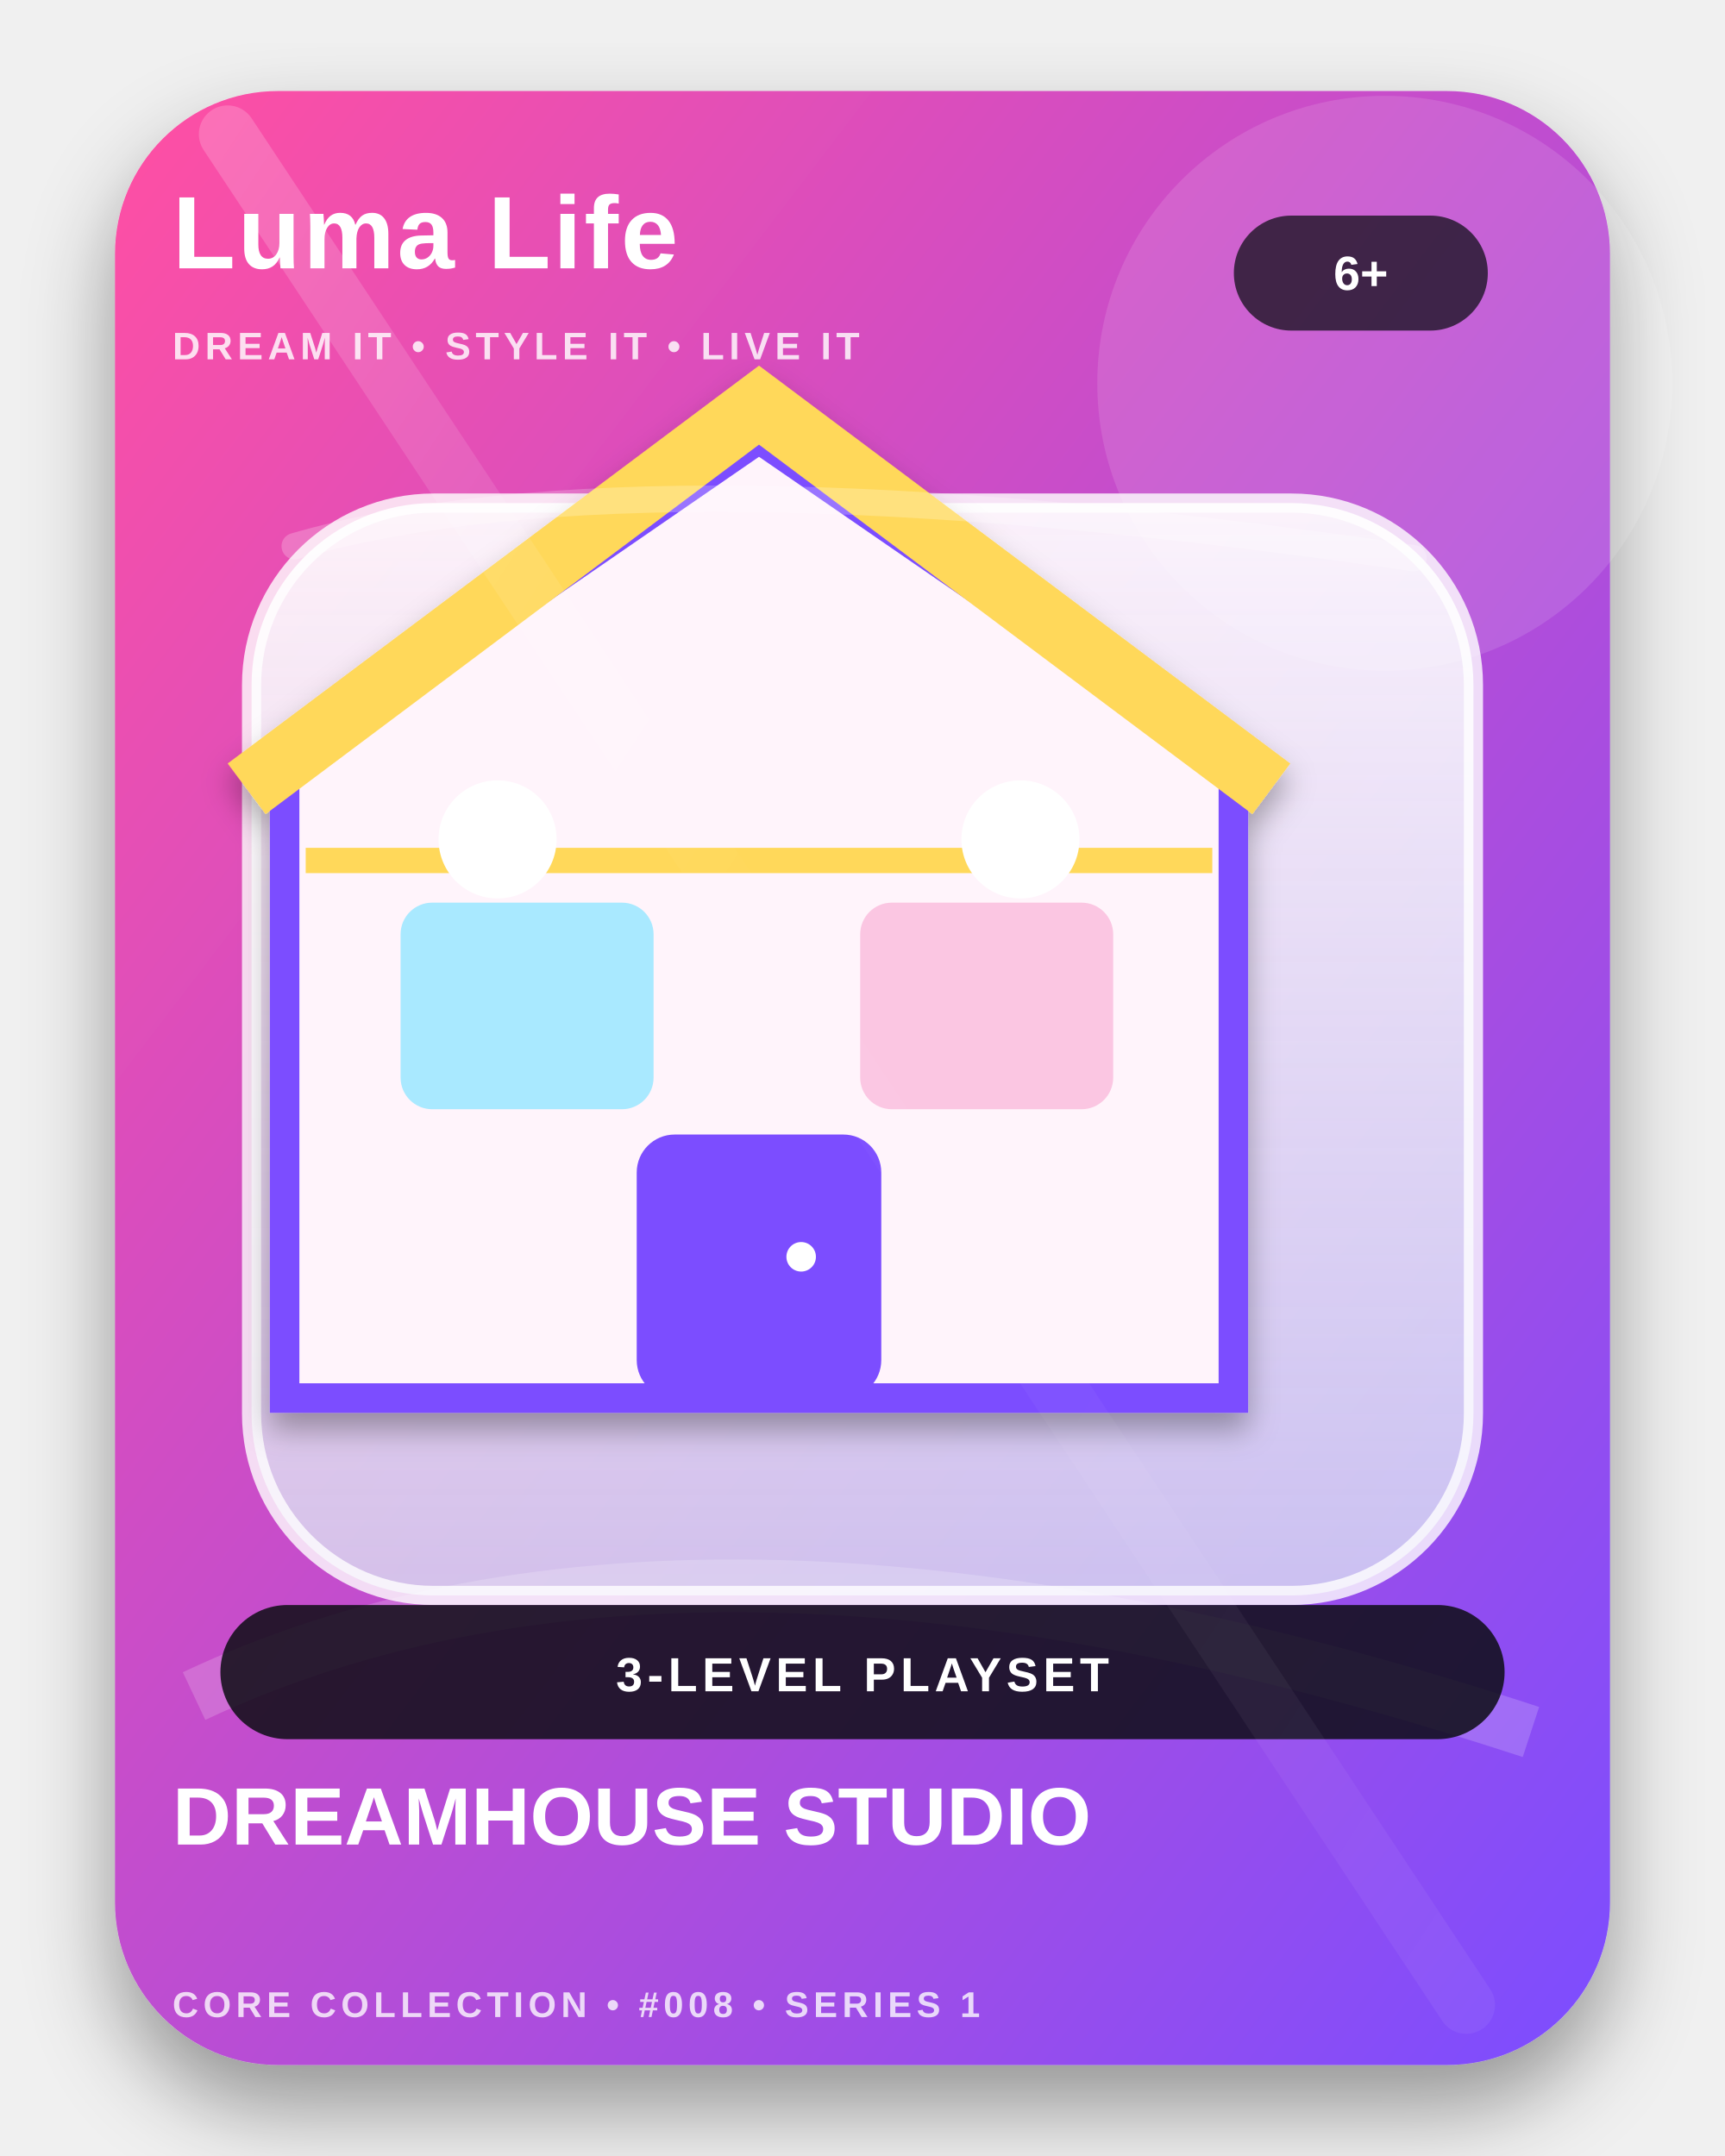
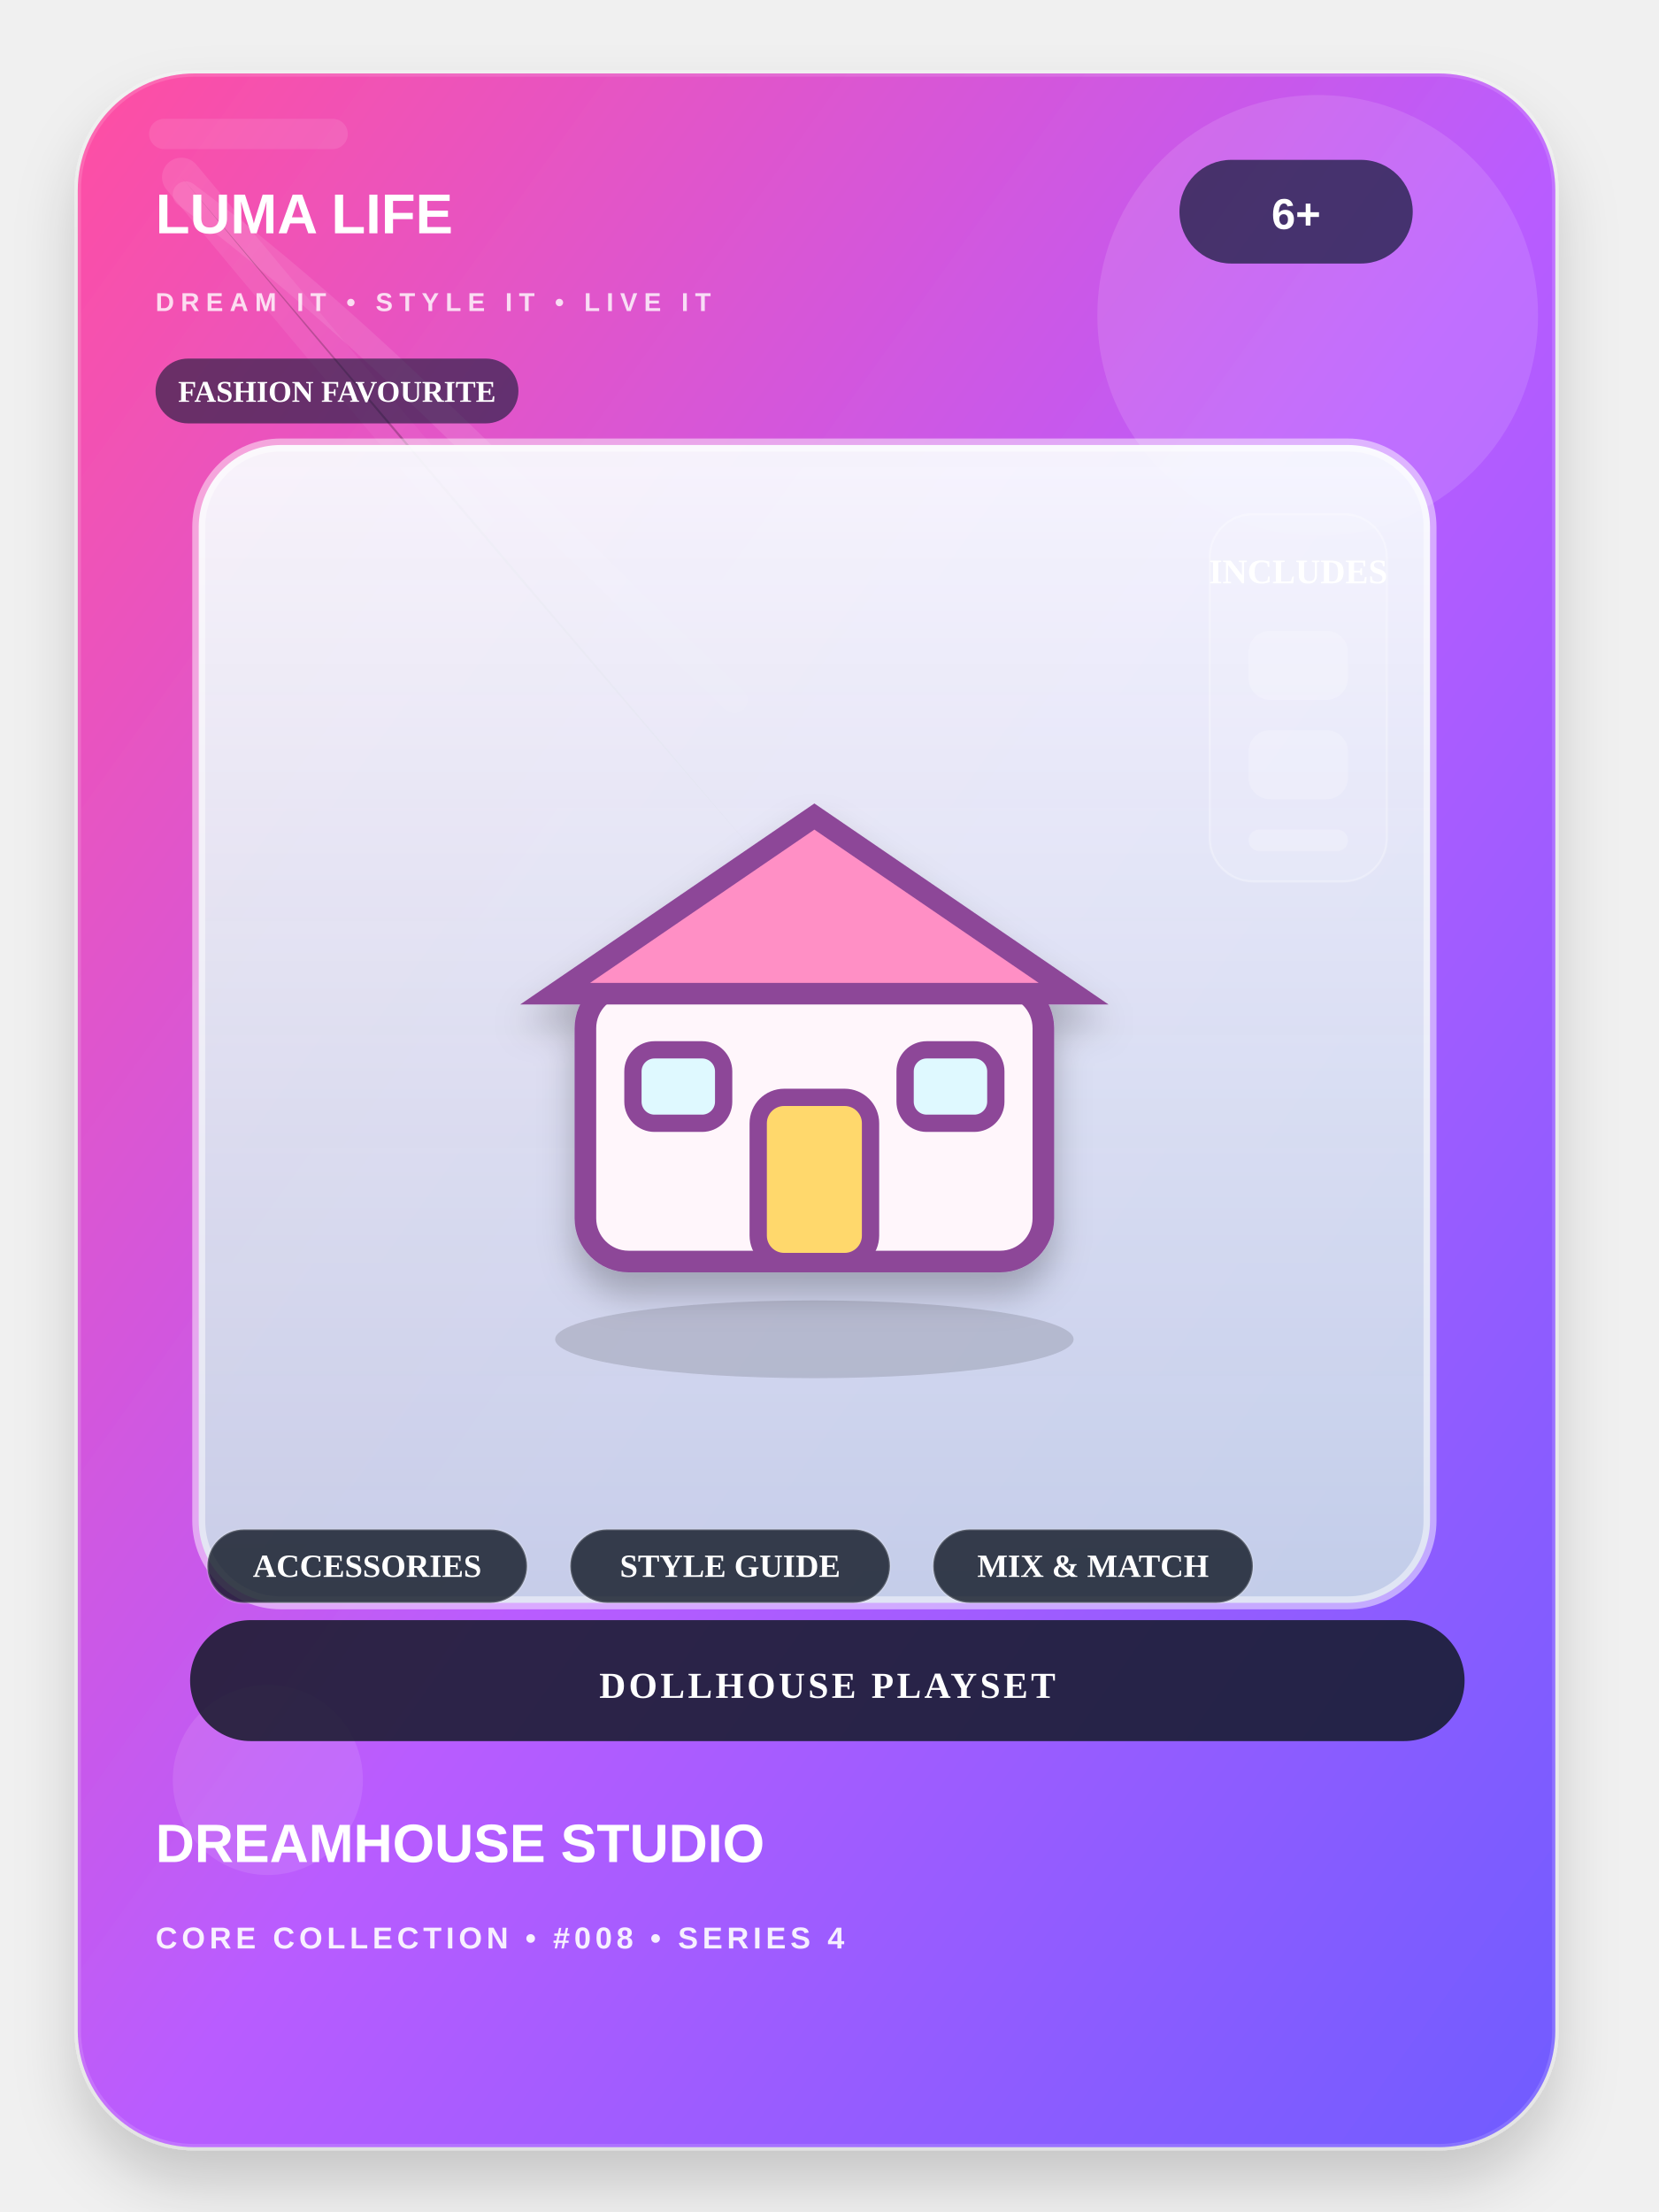
- <svg xmlns="http://www.w3.org/2000/svg" width="720" height="900" viewBox="0 0 720 900">
+ <svg xmlns="http://www.w3.org/2000/svg" width="768" height="1024" viewBox="0 0 768 1024">
  <defs>
-     <linearGradient id="packbg" x1="0" y1="0" x2="1" y2="1">
-       <stop stop-color="#FF4FA3" />
-       <stop offset="1" stop-color="#7C4DFF" />
+     <linearGradient id="cardBg" x1="0" y1="0" x2="1" y2="1">
+       <stop offset="0%" stop-color="#ff4fa2" />
+       <stop offset="52%" stop-color="#b95cff" />
+       <stop offset="100%" stop-color="#6f5bff" />
+     </linearGradient>
+     <linearGradient id="windowBg" x1="0" y1="0" x2="0" y2="1">
+       <stop offset="0%" stop-color="#f9fdff" stop-opacity=".94" />
+       <stop offset="100%" stop-color="#c8d9e7" stop-opacity=".90" />
    </linearGradient>
    <linearGradient id="shine" x1="0" y1="0" x2="1" y2="1">
-       <stop stop-color="#fff" stop-opacity=".75" />
-       <stop offset=".4" stop-color="#fff" stop-opacity=".05" />
-       <stop offset="1" stop-color="#fff" stop-opacity=".22" />
+       <stop offset="0%" stop-color="#fff" stop-opacity=".36" />
+       <stop offset="60%" stop-color="#fff" stop-opacity="0" />
    </linearGradient>
-     <linearGradient id="plastic" x1="0" y1="0" x2="0" y2="1">
-       <stop stop-color="#fff" stop-opacity=".92" />
-       <stop offset="1" stop-color="#dbe5f3" stop-opacity=".76" />
-     </linearGradient>
-     <filter id="shadow" x="-30%" y="-30%" width="160%" height="170%">
-       <feDropShadow dx="0" dy="18" stdDeviation="18" flood-color="#000" flood-opacity=".38" />
+     <filter id="softShadow" x="-40%" y="-40%" width="180%" height="220%">
+       <feDropShadow dx="0" dy="10" stdDeviation="8" flood-color="#000" flood-opacity=".25" />
    </filter>
-     <filter id="smallshadow">
-       <feDropShadow dx="0" dy="8" stdDeviation="7" flood-color="#000" flood-opacity=".32" />
+     <filter id="packageShadow" x="-10%" y="-10%" width="130%" height="130%">
+       <feDropShadow dx="0" dy="16" stdDeviation="14" flood-color="#000" flood-opacity=".18" />
    </filter>
-     <filter id="glow">
-       <feGaussianBlur stdDeviation="8" result="b" />
-       <feMerge>
-         <feMergeNode in="b" />
-         <feMergeNode in="SourceGraphic" />
-       </feMerge>
-     </filter>
-     <pattern id="grid" width="28" height="28" patternUnits="userSpaceOnUse">
-       <path d="M28 0H0V28" fill="none" stroke="#fff" stroke-opacity=".08" stroke-width="1" />
-     </pattern>
  </defs>
-   <rect width="720" height="900" fill="#0f1015" opacity="0" />
-   <g filter="url(#shadow)">
-     <rect x="48" y="38" width="624" height="824" rx="68" fill="url(#packbg)" />
-     <rect x="105" y="210" width="510" height="456" rx="76" fill="url(#plastic)" stroke="#fff" stroke-opacity=".8" stroke-width="8" />
+   <rect width="768" height="1024" fill="none" />
+   <g filter="url(#packageShadow)">
+     <rect x="36" y="34" width="684" height="960" rx="54" fill="url(#cardBg)" stroke="#ffffff" stroke-opacity=".14" stroke-width="3" />
  </g>
-   <circle cx="578" cy="160" r="120" fill="#fff" opacity=".12" />
-   <path d="M81 708q210-99 558 15" fill="none" stroke="#fff" stroke-opacity=".18" stroke-width="22" />
-   <g font-family="Arial, Helvetica, sans-serif">
-     <text x="72" y="112" fill="#fff" font-size="43" font-weight="900" letter-spacing="1">Luma Life</text>
-     <text x="72" y="150" fill="#fff" opacity=".82" font-size="16" font-weight="700" letter-spacing="2">DREAM IT • STYLE IT • LIVE IT</text>
-     <rect x="515" y="90" width="106" height="48" rx="24" fill="#0b0d12" fill-opacity=".72" />
-     <text x="568" y="121" text-anchor="middle" fill="#fff" font-size="20" font-weight="900">6+</text>
+   <circle cx="610" cy="146" r="102" fill="#fff" opacity=".12" />
+   <circle cx="124" cy="824" r="44" fill="#fff" opacity=".10" />
+   <path d="M86,90 C180,160 250,240 340,324" stroke="#fff" stroke-width="12" opacity=".10" stroke-linecap="round" />
+   <path d="M76,62 L154,62" stroke="#fff" stroke-width="14" opacity=".10" stroke-linecap="round" />
+   <path d="M84,82 C164,178 238,266 354,400" stroke="url(#shine)" stroke-width="18" opacity=".28" stroke-linecap="round" />
+   <text x="72" y="108" font-family="Arial, Helvetica, sans-serif" font-size="26" font-weight="800" fill="#fff">LUMA LIFE</text>
+   <text x="72" y="144" font-family="Arial, Helvetica, sans-serif" font-size="12" font-weight="700" fill="#fff" opacity=".8" letter-spacing="3">DREAM IT • STYLE IT • LIVE IT</text>
+   <g transform="translate(546,74)">
+     <rect width="108" height="48" rx="24" fill="#0a1630" fill-opacity=".68" />
+     <text x="54" y="32" text-anchor="middle" font-family="Arial, Helvetica, sans-serif" font-size="20" font-weight="800" fill="#fff">6+</text>
  </g>
-   <g transform="translate(0 82) scale(.88)" transform-origin="360 420">
-     <g filter="url(#smallshadow)">
-       <path d="M135 570V270l225-155 225 155v300z" fill="#fff4fb" stroke="#7C4DFF" stroke-width="14" />
-       <path d="M117 281L360 99l243 182" fill="none" stroke="#FFD85A" stroke-width="30" />
-       <rect x="190" y="335" width="120" height="98" rx="15" fill="#a9e9ff" />
-       <rect x="408" y="335" width="120" height="98" rx="15" fill="#fbc6e2" />
-       <rect x="302" y="445" width="116" height="125" rx="18" fill="#7C4DFF" />
-       <circle cx="380" cy="503" r="7" fill="#fff" />
-       <path d="M145 315h430" stroke="#FFD85A" stroke-width="12" />
-       <circle cx="236" cy="305" r="28" fill="#fff" />
-       <circle cx="484" cy="305" r="28" fill="#fff" />
+   <g transform="translate(72,166)">
+     <rect width="168" height="30" rx="15" fill="#0a1630" fill-opacity=".58" />
+     <text x="84" y="20" text-anchor="middle" font-size="14" font-weight="800" fill="#fff">FASHION FAVOURITE</text>
+   </g>
+   <rect x="92" y="206" width="570" height="536" rx="38" fill="url(#windowBg)" stroke="#ffffff" stroke-opacity=".48" stroke-width="6" />
+   <g transform="translate(560,238)">
+     <rect width="82" height="170" rx="20" fill="#fff" fill-opacity=".10" stroke="#fff" stroke-opacity=".28" />
+     <text x="41" y="32" text-anchor="middle" font-size="16" font-weight="700" fill="#fff">INCLUDES</text>
+     <rect x="18" y="54" width="46" height="32" rx="10" fill="#fff" fill-opacity=".20" />
+     <rect x="18" y="100" width="46" height="32" rx="10" fill="#fff" fill-opacity=".20" />
+     <rect x="18" y="146" width="46" height="10" rx="5" fill="#fff" fill-opacity=".20" />
+   </g>
+   <g transform="translate(377 470) scale(1.0)">
+     <ellipse cx="0" cy="150" rx="120" ry="18" fill="#000" opacity=".13" />
+     <g filter="url(#softShadow)">
+       <rect x="-106" y="-14" width="212" height="128" rx="20" fill="#fff6fb" stroke="#8d4698" stroke-width="10" />
+       <path d="M-120,-10 L0,-92 L120,-10 Z" fill="#ff8fc5" stroke="#8d4698" stroke-width="10" />
+       <rect x="-26" y="38" width="52" height="76" rx="12" fill="#ffd86c" stroke="#8d4698" stroke-width="8" />
+       <rect x="-84" y="16" width="42" height="34" rx="10" fill="#dff9ff" stroke="#8d4698" stroke-width="8" />
+       <rect x="42" y="16" width="42" height="34" rx="10" fill="#dff9ff" stroke="#8d4698" stroke-width="8" />
    </g>
  </g>
-   <path d="M123 228Q268 186 590 233" fill="none" stroke="#fff" stroke-opacity=".22" stroke-width="11" stroke-linecap="round" />
-   <rect x="92" y="670" width="536" height="56" rx="28" fill="#0b0d12" fill-opacity=".84" />
-   <text x="360" y="706" text-anchor="middle" fill="#fff" font-family="Arial" font-size="20" font-weight="900" letter-spacing="2">3-LEVEL PLAYSET</text>
-   <g font-family="Arial, Helvetica, sans-serif">
-     <text x="72" y="770" fill="#fff" font-size="34" font-weight="900">
-       <tspan x="72" dy="0">DREAMHOUSE STUDIO</tspan>
-     </text>
-     <text x="72" y="842" fill="#fff" opacity=".78" font-size="15" font-weight="800" letter-spacing="2">CORE COLLECTION • #008 • SERIES 1</text>
+   <rect x="88" y="750" width="590" height="56" rx="28" fill="#101724" fill-opacity=".83" />
+   <text x="383" y="786" text-anchor="middle" font-size="17" font-weight="800" fill="#fff" letter-spacing="1.4">DOLLHOUSE PLAYSET</text>
+   <g transform="translate(96,708)">
+     <rect x="0" y="0" width="148" height="34" rx="17" fill="#101724" fill-opacity=".80" stroke="#ffffff" stroke-opacity=".20" />
+     <text x="74" y="22" text-anchor="middle" font-size="15" font-weight="700" fill="#fff">ACCESSORIES</text>
  </g>
-   <path d="M95 56L612 837" stroke="url(#shine)" stroke-width="24" stroke-linecap="round" opacity=".25" />
+   <g transform="translate(264,708)">
+     <rect x="0" y="0" width="148" height="34" rx="17" fill="#101724" fill-opacity=".80" stroke="#ffffff" stroke-opacity=".20" />
+     <text x="74" y="22" text-anchor="middle" font-size="15" font-weight="700" fill="#fff">STYLE GUIDE</text>
+   </g>
+   <g transform="translate(432,708)">
+     <rect x="0" y="0" width="148" height="34" rx="17" fill="#101724" fill-opacity=".80" stroke="#ffffff" stroke-opacity=".20" />
+     <text x="74" y="22" text-anchor="middle" font-size="15" font-weight="700" fill="#fff">MIX &amp; MATCH</text>
+   </g>
+   <text x="72" y="862" font-family="Arial, Helvetica, sans-serif" font-size="25" font-weight="900" fill="#fff">DREAMHOUSE STUDIO</text>
+   <text x="72" y="902" font-family="Arial, Helvetica, sans-serif" font-size="14" font-weight="700" fill="#fff" opacity=".9" letter-spacing="2">CORE COLLECTION • #008 • SERIES 4</text>
</svg>
